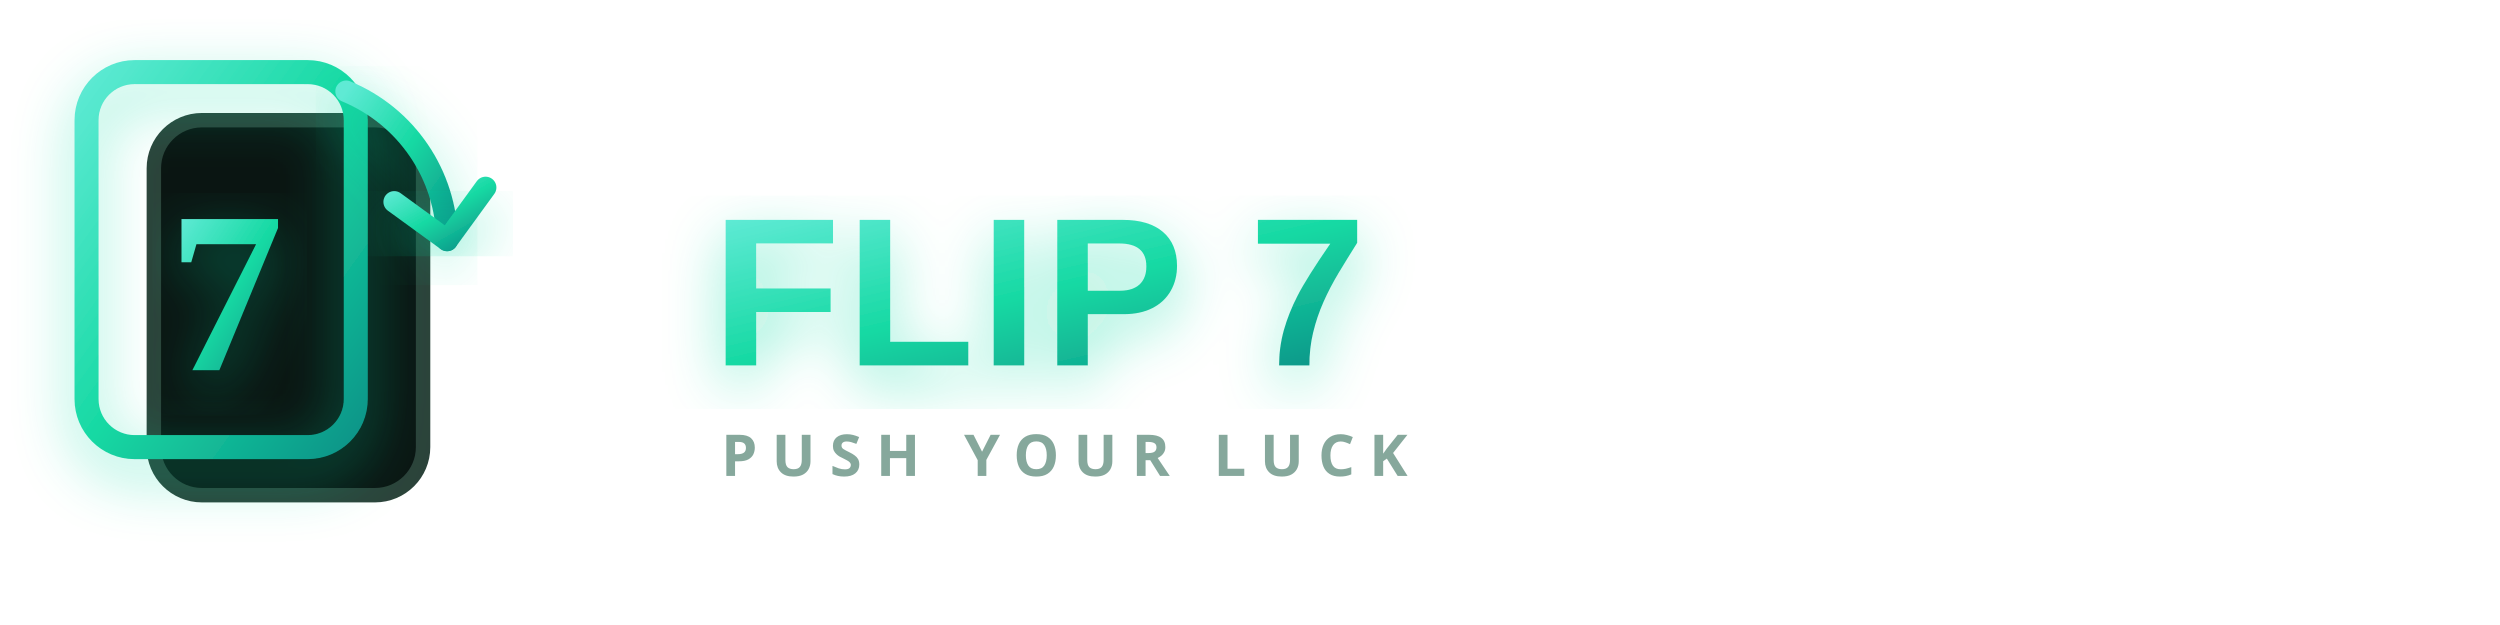
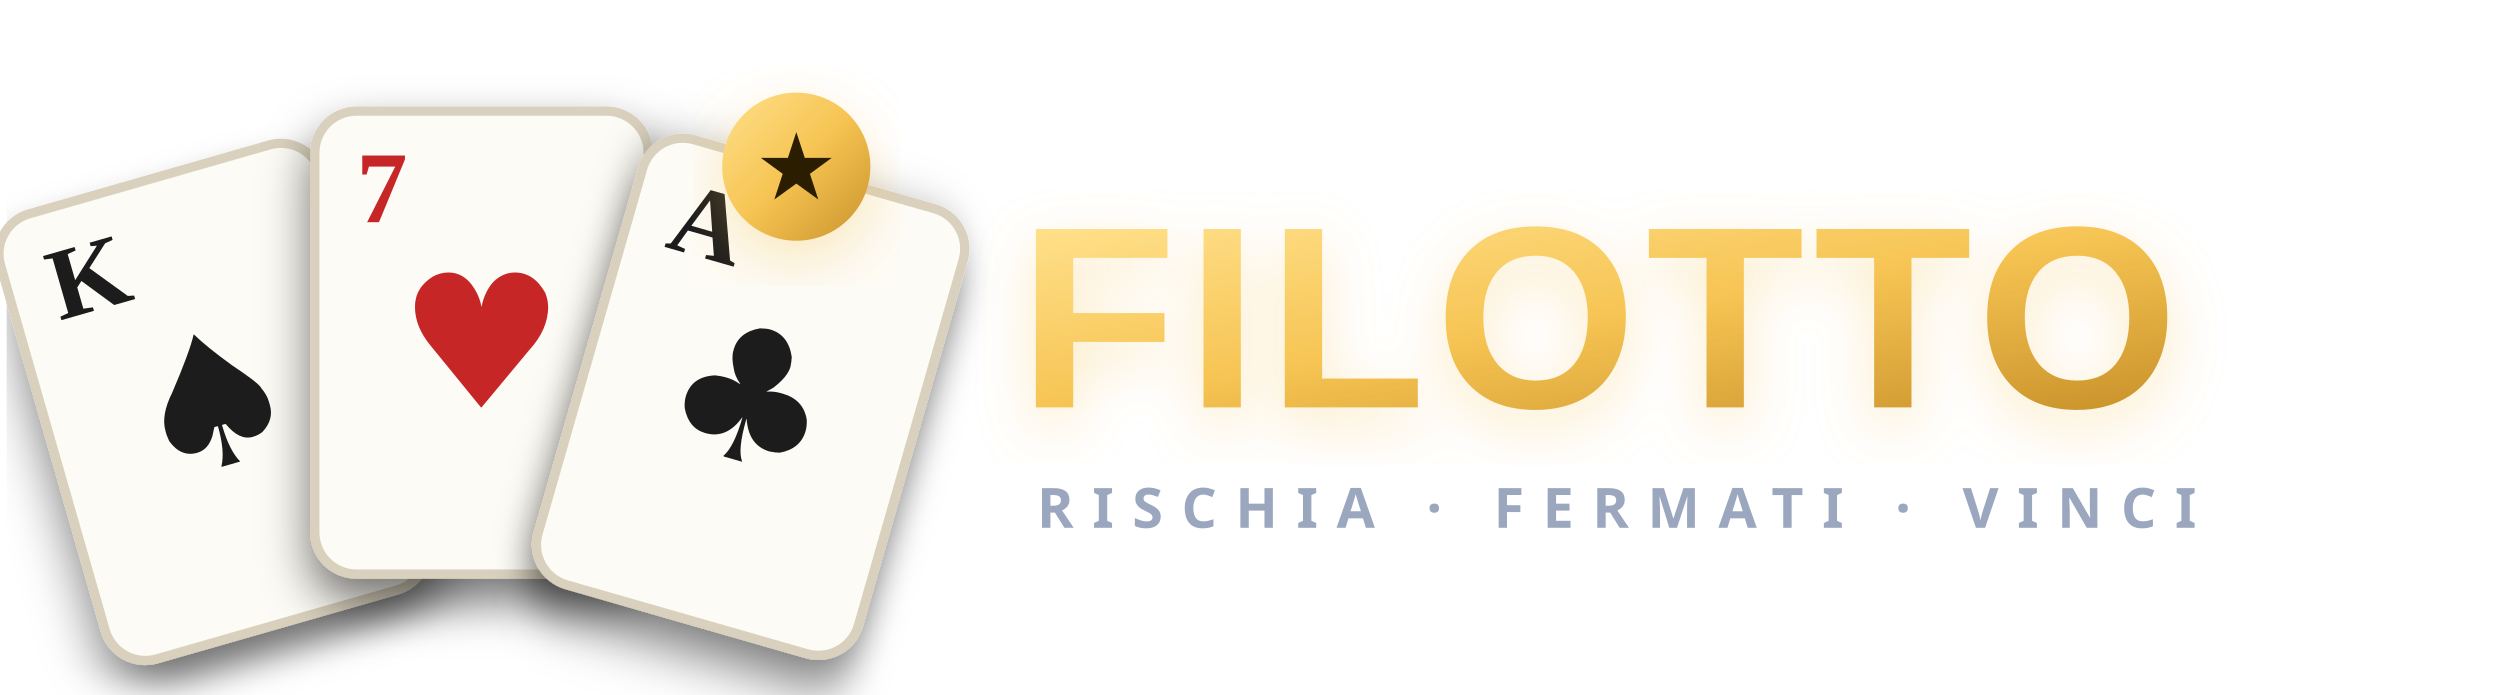
- <svg xmlns="http://www.w3.org/2000/svg" viewBox="0 0 520 130" width="520" height="130">
+ <svg xmlns="http://www.w3.org/2000/svg" viewBox="0 0 540 150" width="540" height="150">
  <defs>
-     <linearGradient id="tealGrad" x1="0%" y1="0%" x2="100%" y2="100%">
-       <stop offset="0%" stop-color="#5eead4" />
-       <stop offset="50%" stop-color="#16d9a3" />
-       <stop offset="100%" stop-color="#0d9488" />
+     <linearGradient id="gold" x1="0%" y1="0%" x2="100%" y2="100%">
+       <stop offset="0%" stop-color="#ffe08a" />
+       <stop offset="50%" stop-color="#f6c453" />
+       <stop offset="100%" stop-color="#c9922a" />
    </linearGradient>
-     <filter id="glow" x="-30%" y="-30%" width="160%" height="160%">
-       <feDropShadow dx="0" dy="4" stdDeviation="6" flood-color="#16d9a3" flood-opacity="0.45" />
+     <filter id="sh" x="-20%" y="-20%" width="140%" height="150%">
+       <feDropShadow dx="0" dy="5" stdDeviation="5" flood-color="#000" flood-opacity="0.55" />
+     </filter>
+     <filter id="glow" x="-20%" y="-30%" width="140%" height="160%">
+       <feDropShadow dx="0" dy="4" stdDeviation="6" flood-color="#f6c453" flood-opacity="0.35" />
    </filter>
  </defs>
-   <g transform="translate(14, 15)">
-     <rect x="18" y="10" width="56" height="78" rx="10" fill="#0a1512" stroke="#2b433a" stroke-width="3" />
-     <rect x="4" y="0" width="56" height="78" rx="10" fill="none" stroke="url(#tealGrad)" stroke-width="5" filter="url(#glow)" />
-     <text x="33" y="62" font-family="Georgia, 'Times New Roman', serif" font-size="48" font-weight="900" fill="url(#tealGrad)" text-anchor="middle" filter="url(#glow)">7</text>
-     <path d="M 58,4 A 34,34 0 0 1 79,35" stroke="url(#tealGrad)" stroke-width="4.5" fill="none" stroke-linecap="round" filter="url(#glow)" />
-     <path d="M 68,27 L 79,35 L 87,24" stroke="url(#tealGrad)" stroke-width="4.5" fill="none" stroke-linecap="round" stroke-linejoin="round" filter="url(#glow)" />
+   <g transform="translate(22, 18)">
+     <g transform="rotate(-16 40 110)" filter="url(#sh)">
+       <rect x="0" y="16" width="72" height="100" rx="9" fill="#fdfbf5" stroke="#d9d0bd" stroke-width="2" />
+       <text x="9" y="40" font-family="Georgia, 'Times New Roman', serif" font-size="22" font-weight="700" fill="#1c1c1c">K</text>
+       <text x="36" y="80" font-family="Georgia, serif" font-size="40" fill="#1c1c1c" text-anchor="middle">♠</text>
+     </g>
+     <g transform="translate(46, 0)" filter="url(#sh)">
+       <rect x="0" y="6" width="72" height="100" rx="9" fill="#fdfbf5" stroke="#d9d0bd" stroke-width="2" />
+       <text x="9" y="30" font-family="Georgia, 'Times New Roman', serif" font-size="22" font-weight="700" fill="#c62828">7</text>
+       <text x="36" y="70" font-family="Georgia, serif" font-size="40" fill="#c62828" text-anchor="middle">♥</text>
+     </g>
+     <g transform="translate(92, 0) rotate(16 36 110)" filter="url(#sh)">
+       <rect x="0" y="16" width="72" height="100" rx="9" fill="#fdfbf5" stroke="#d9d0bd" stroke-width="2" />
+       <text x="9" y="40" font-family="Georgia, 'Times New Roman', serif" font-size="22" font-weight="700" fill="#1c1c1c">A</text>
+       <text x="36" y="80" font-family="Georgia, serif" font-size="40" fill="#1c1c1c" text-anchor="middle">♣</text>
+     </g>
+     <circle cx="150" cy="18" r="16" fill="url(#gold)" filter="url(#glow)" />
+     <text x="150" y="25" font-family="sans-serif" font-size="20" font-weight="900" fill="#2b1d00" text-anchor="middle">★</text>
  </g>
-   <text x="148" y="76" font-family="'Arial Black', Arial, sans-serif" font-size="44" font-weight="900" fill="url(#tealGrad)" letter-spacing="1" filter="url(#glow)">FLIP 7</text>
-   <text x="150" y="99" font-family="sans-serif" font-size="12" font-weight="600" fill="#86a89c" letter-spacing="3">PUSH YOUR LUCK</text>
+   <text x="220" y="88" font-family="'Arial Black', 'Helvetica Neue', Arial, sans-serif" font-size="56" font-weight="900" fill="url(#gold)" letter-spacing="2" filter="url(#glow)">FILOTTO</text>
+   <text x="224" y="114" font-family="sans-serif" font-size="12" font-weight="700" fill="#9aa7bf" letter-spacing="4">RISCHIA · FERMATI · VINCI</text>
</svg>
